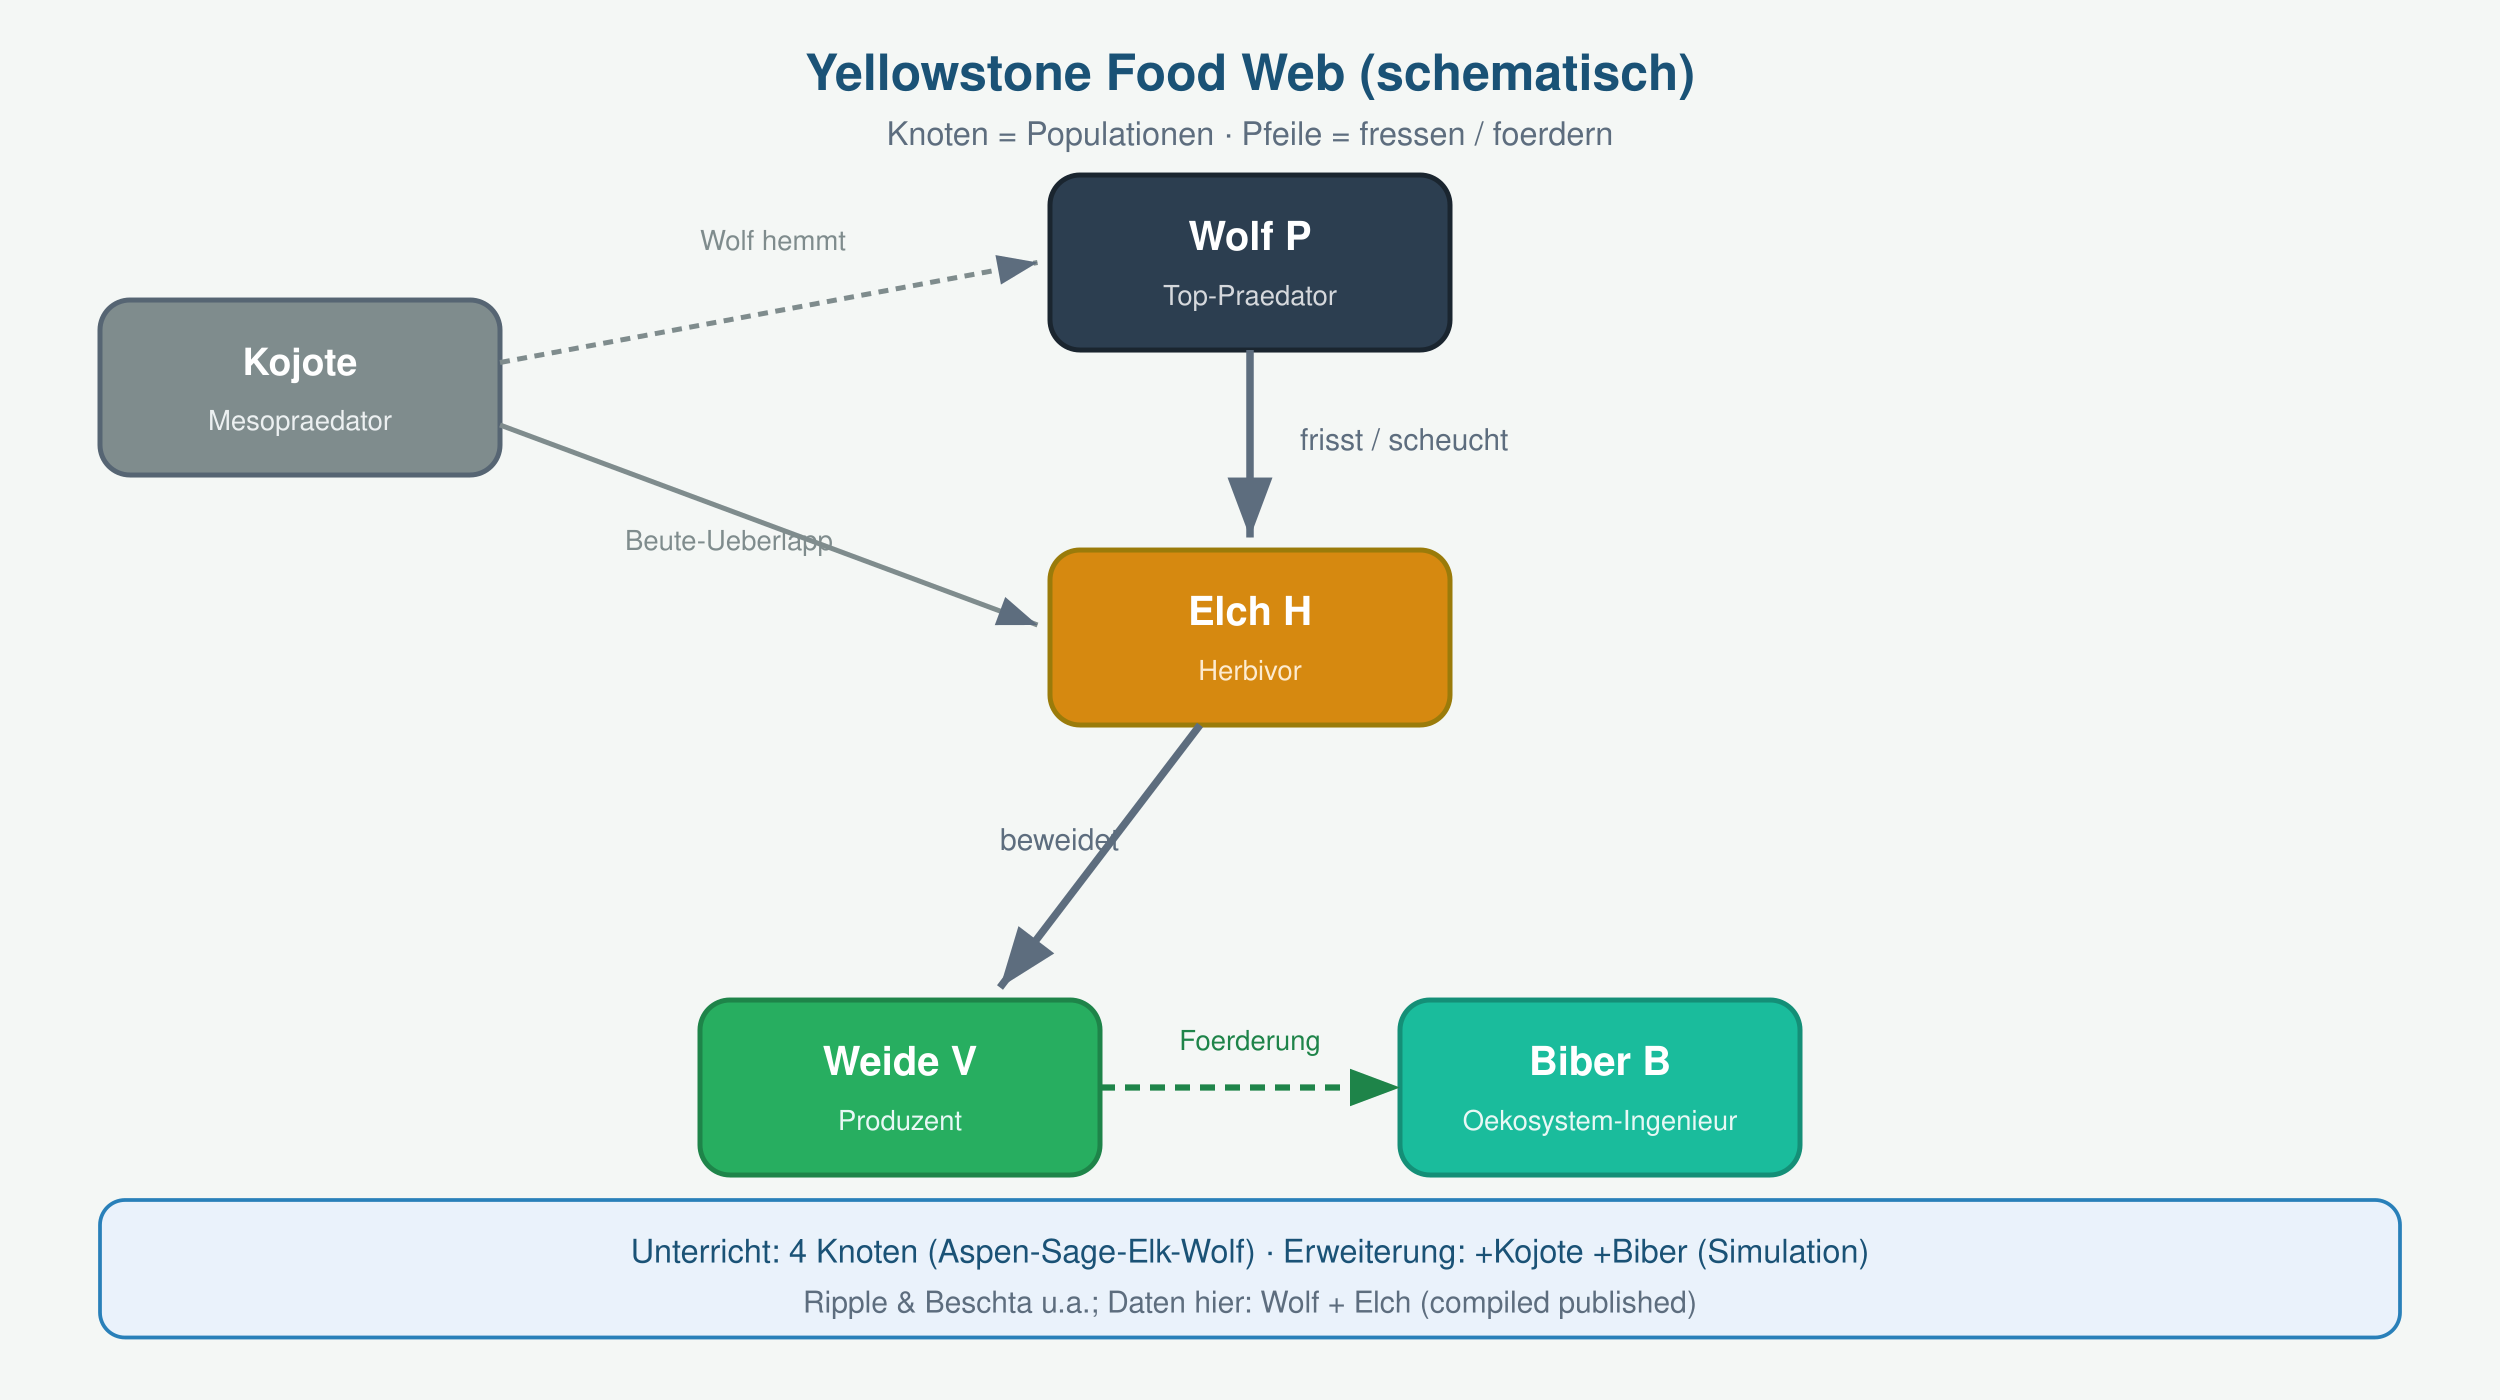
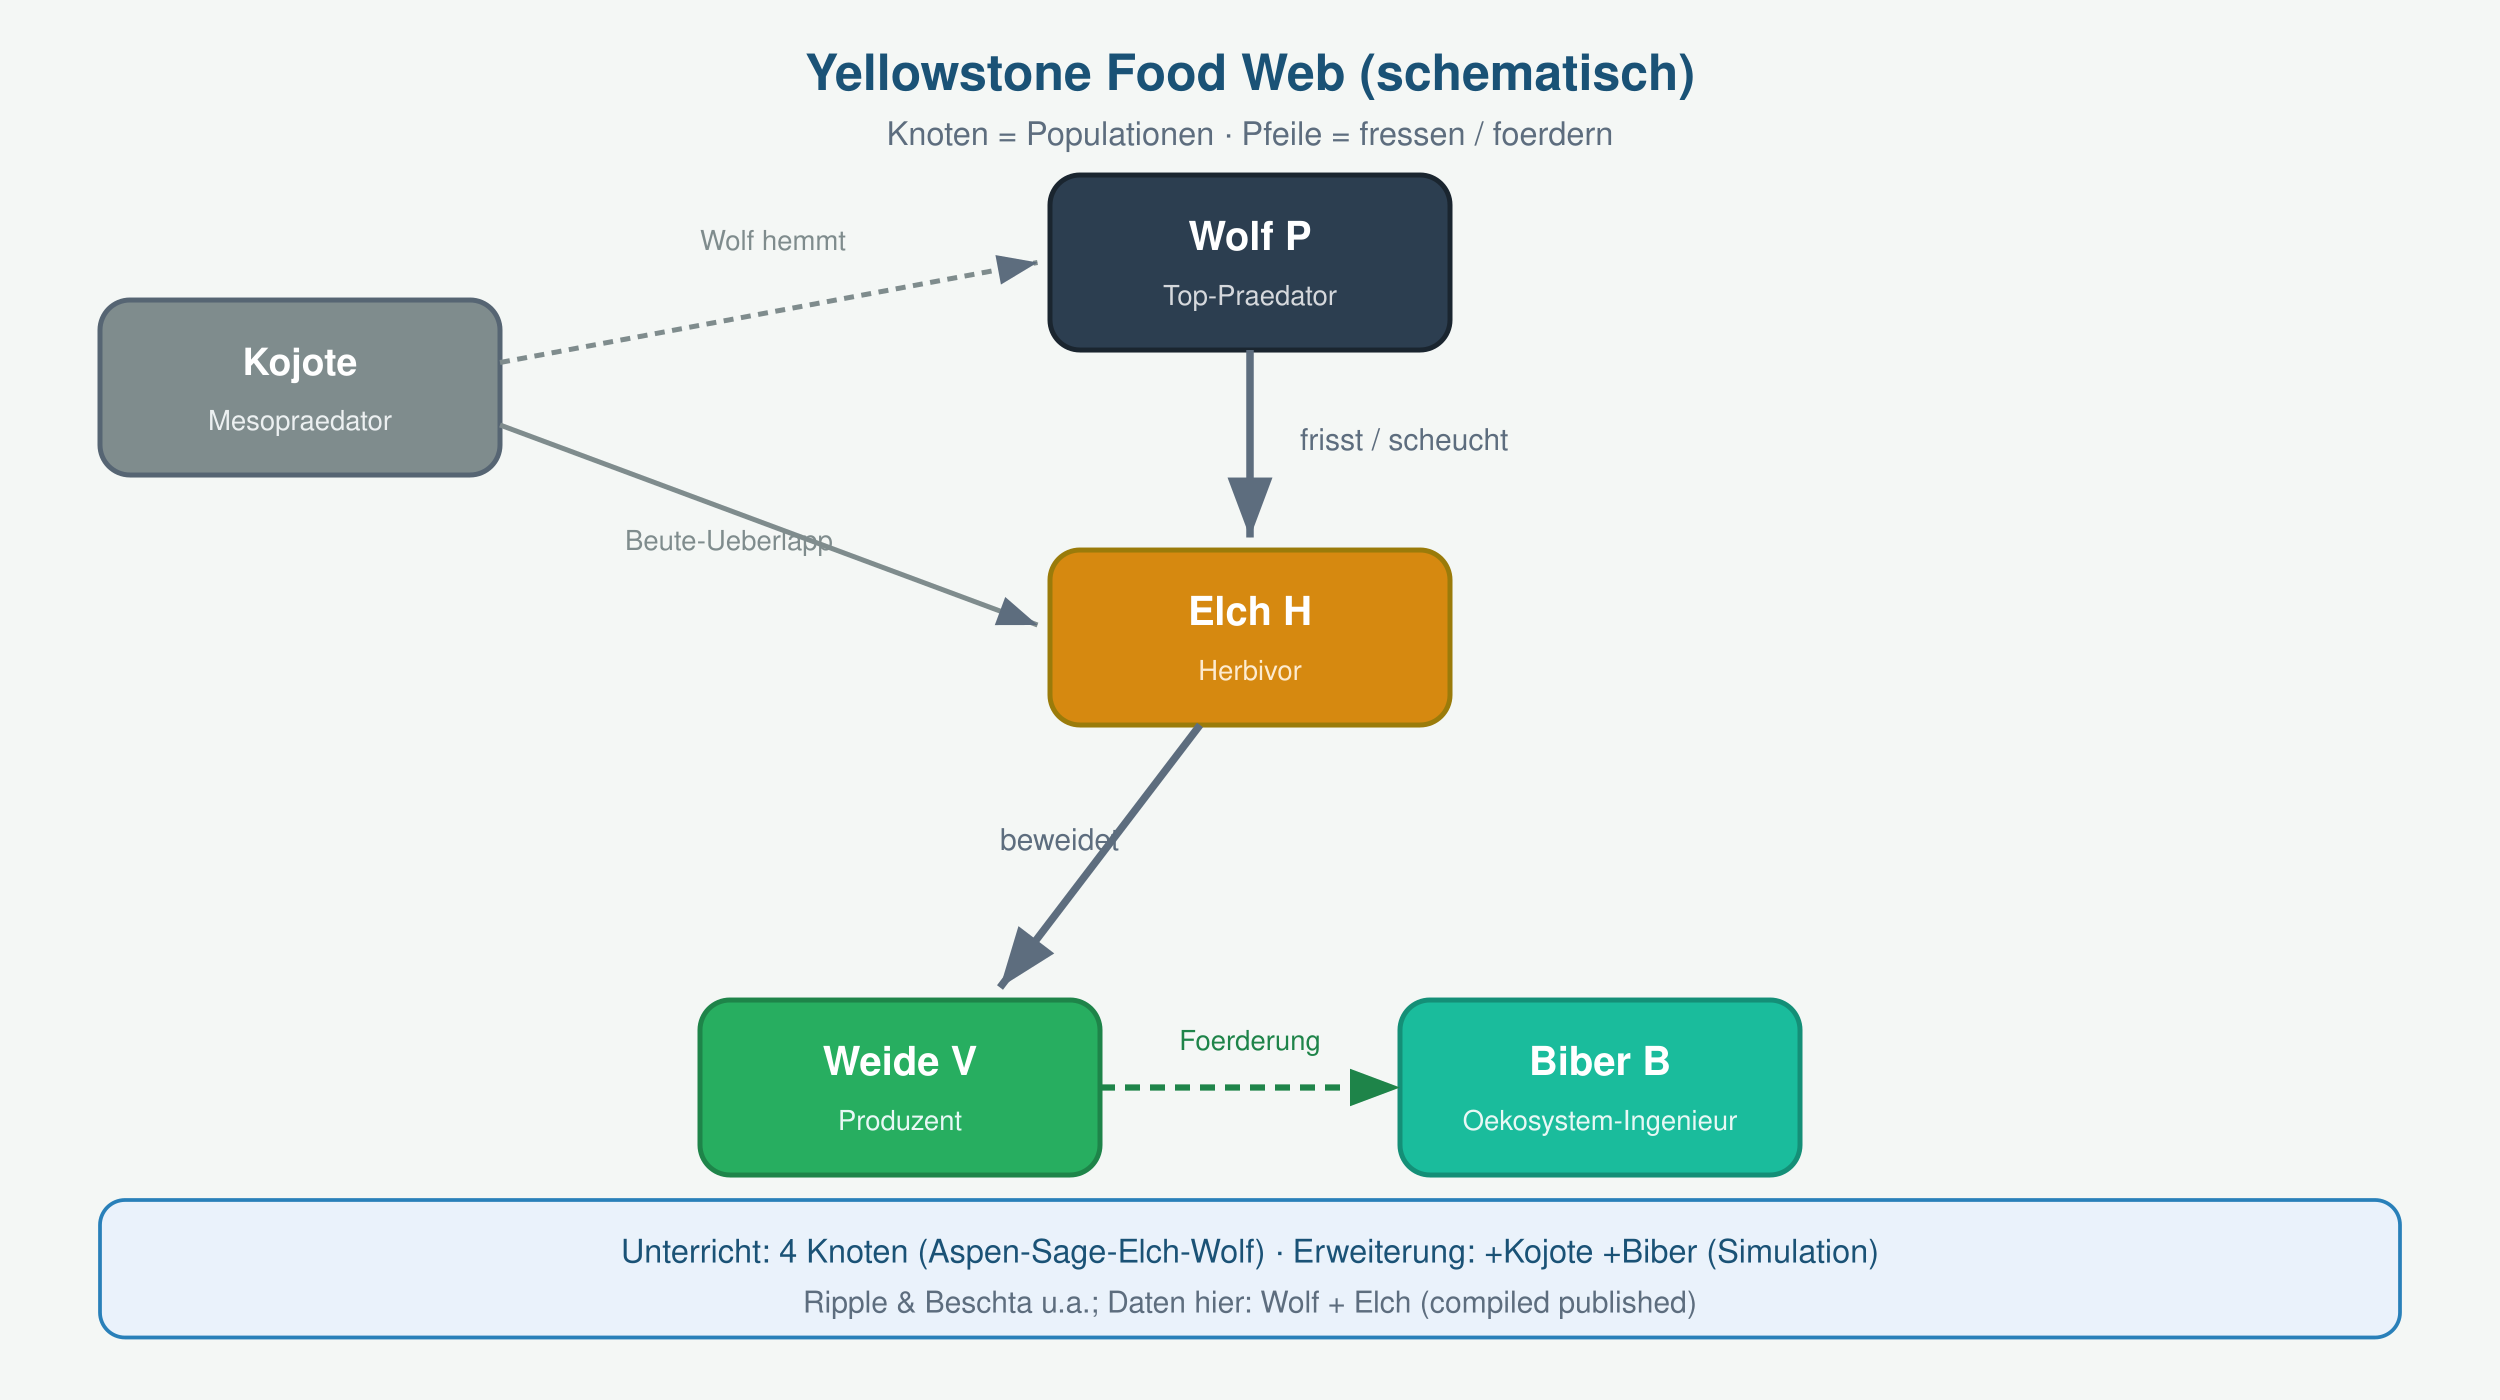
<svg xmlns="http://www.w3.org/2000/svg" width="1000" height="560" viewBox="0 0 1000 560">
  <rect width="1000" height="560" fill="#f4f7f5" />
  <text x="500" y="36" text-anchor="middle" font-family="Helvetica, Arial, sans-serif" font-size="20" font-weight="bold" fill="#1a5276">Yellowstone Food Web (schematisch)</text>
  <text x="500" y="58" text-anchor="middle" font-family="Helvetica, Arial, sans-serif" font-size="13" fill="#5d6d7e">Knoten = Populationen · Pfeile = fressen / foerdern</text>
  <defs>
    <marker id="arrY" markerWidth="10" markerHeight="10" refX="8" refY="3" orient="auto">
      <path d="M0,0 L8,3 L0,6 Z" fill="#5d6d7e" />
    </marker>
    <marker id="arrG" markerWidth="10" markerHeight="10" refX="8" refY="3" orient="auto">
      <path d="M0,0 L8,3 L0,6 Z" fill="#1e8449" />
    </marker>
  </defs>
  <rect x="40" y="120" width="160" height="70" rx="12" fill="#7f8c8d" stroke="#566573" stroke-width="2" />
  <text x="120" y="150" text-anchor="middle" font-family="Helvetica, Arial, sans-serif" font-size="15" font-weight="bold" fill="white">Kojote</text>
  <text x="120" y="172" text-anchor="middle" font-family="Helvetica, Arial, sans-serif" font-size="11" fill="#ecf0f1">Mesopraedator</text>
  <rect x="420" y="70" width="160" height="70" rx="12" fill="#2c3e50" stroke="#1a252f" stroke-width="2" />
  <text x="500" y="100" text-anchor="middle" font-family="Helvetica, Arial, sans-serif" font-size="16" font-weight="bold" fill="white">Wolf P</text>
  <text x="500" y="122" text-anchor="middle" font-family="Helvetica, Arial, sans-serif" font-size="11" fill="#d5d8dc">Top-Praedator</text>
  <rect x="420" y="220" width="160" height="70" rx="12" fill="#d68910" stroke="#9a7b0a" stroke-width="2" />
  <text x="500" y="250" text-anchor="middle" font-family="Helvetica, Arial, sans-serif" font-size="16" font-weight="bold" fill="white">Elch H</text>
  <text x="500" y="272" text-anchor="middle" font-family="Helvetica, Arial, sans-serif" font-size="11" fill="#fdebd0">Herbivor</text>
  <rect x="280" y="400" width="160" height="70" rx="12" fill="#27ae60" stroke="#1e8449" stroke-width="2" />
  <text x="360" y="430" text-anchor="middle" font-family="Helvetica, Arial, sans-serif" font-size="16" font-weight="bold" fill="white">Weide V</text>
  <text x="360" y="452" text-anchor="middle" font-family="Helvetica, Arial, sans-serif" font-size="11" fill="#e8f8f5">Produzent</text>
  <rect x="560" y="400" width="160" height="70" rx="12" fill="#1abc9c" stroke="#148f77" stroke-width="2" />
  <text x="640" y="430" text-anchor="middle" font-family="Helvetica, Arial, sans-serif" font-size="16" font-weight="bold" fill="white">Biber B</text>
  <text x="640" y="452" text-anchor="middle" font-family="Helvetica, Arial, sans-serif" font-size="11" fill="#e8f8f5">Oekosystem-Ingenieur</text>
  <line x1="500" y1="140" x2="500" y2="215" stroke="#5d6d7e" stroke-width="3" marker-end="url(#arrY)" />
  <text x="520" y="180" font-family="Helvetica, Arial, sans-serif" font-size="12" fill="#5d6d7e">frisst / scheucht</text>
  <line x1="480" y1="290" x2="400" y2="395" stroke="#5d6d7e" stroke-width="3" marker-end="url(#arrY)" />
  <text x="400" y="340" font-family="Helvetica, Arial, sans-serif" font-size="12" fill="#5d6d7e">beweidet</text>
  <line x1="440" y1="435" x2="560" y2="435" stroke="#1e8449" stroke-width="2.5" stroke-dasharray="6 4" marker-end="url(#arrG)" />
  <text x="500" y="420" text-anchor="middle" font-family="Helvetica, Arial, sans-serif" font-size="11" fill="#1e8449">Foerderung</text>
  <line x1="200" y1="145" x2="415" y2="105" stroke="#7f8c8d" stroke-width="2" stroke-dasharray="4 3" marker-end="url(#arrY)" />
  <text x="280" y="100" font-family="Helvetica, Arial, sans-serif" font-size="11" fill="#7f8c8d">Wolf hemmt</text>
  <line x1="200" y1="170" x2="415" y2="250" stroke="#7f8c8d" stroke-width="2" marker-end="url(#arrY)" />
  <text x="250" y="220" font-family="Helvetica, Arial, sans-serif" font-size="11" fill="#7f8c8d">Beute-Ueberlapp</text>
  <rect x="40" y="480" width="920" height="55" rx="10" fill="#eaf2fb" stroke="#2980b9" stroke-width="1.5" />
-   <text x="500" y="505" text-anchor="middle" font-family="Helvetica, Arial, sans-serif" font-size="13" fill="#1a5276">Unterricht: 4 Knoten (Aspen-Sage-Elk-Wolf) · Erweiterung: +Kojote +Biber (Simulation)</text>
+   <text x="500" y="505" text-anchor="middle" font-family="Helvetica, Arial, sans-serif" font-size="13" fill="#1a5276">Unterricht: 4 Knoten (Aspen-Sage-Elch-Wolf) · Erweiterung: +Kojote +Biber (Simulation)</text>
  <text x="500" y="525" text-anchor="middle" font-family="Helvetica, Arial, sans-serif" font-size="12" fill="#5d6d7e">Ripple &amp; Beschta u.a.; Daten hier: Wolf + Elch (compiled published)</text>
</svg>
